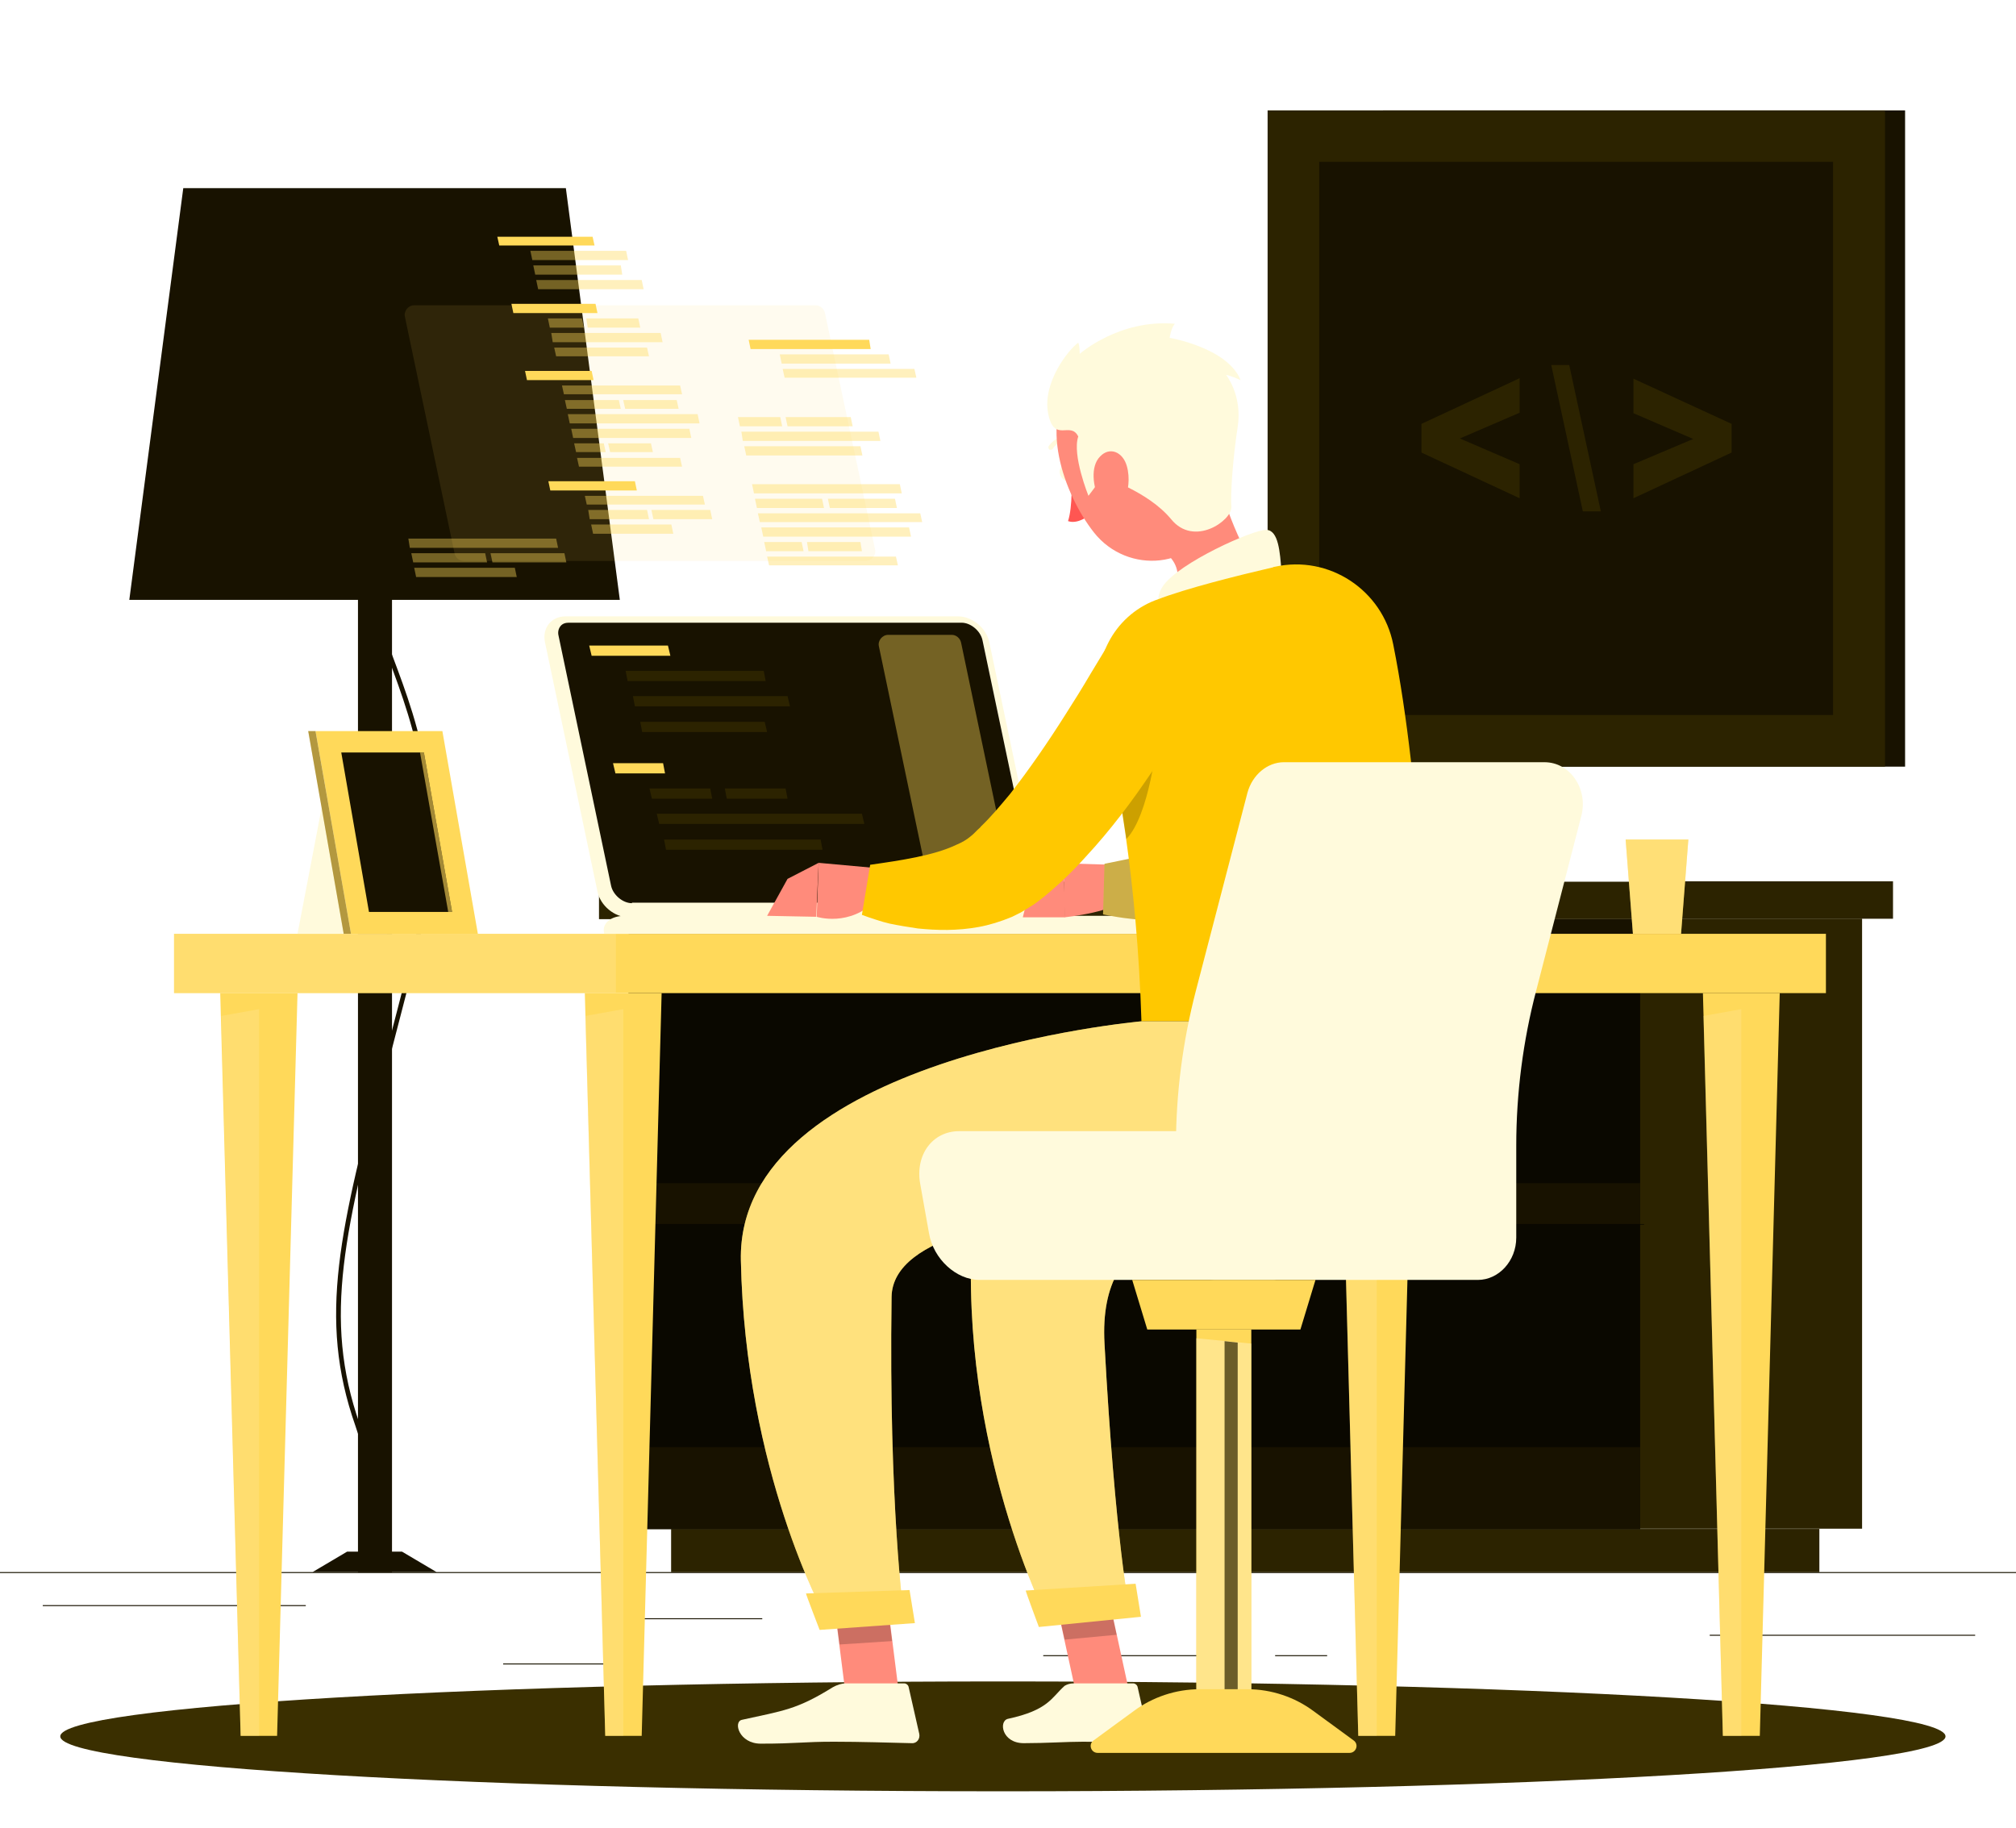
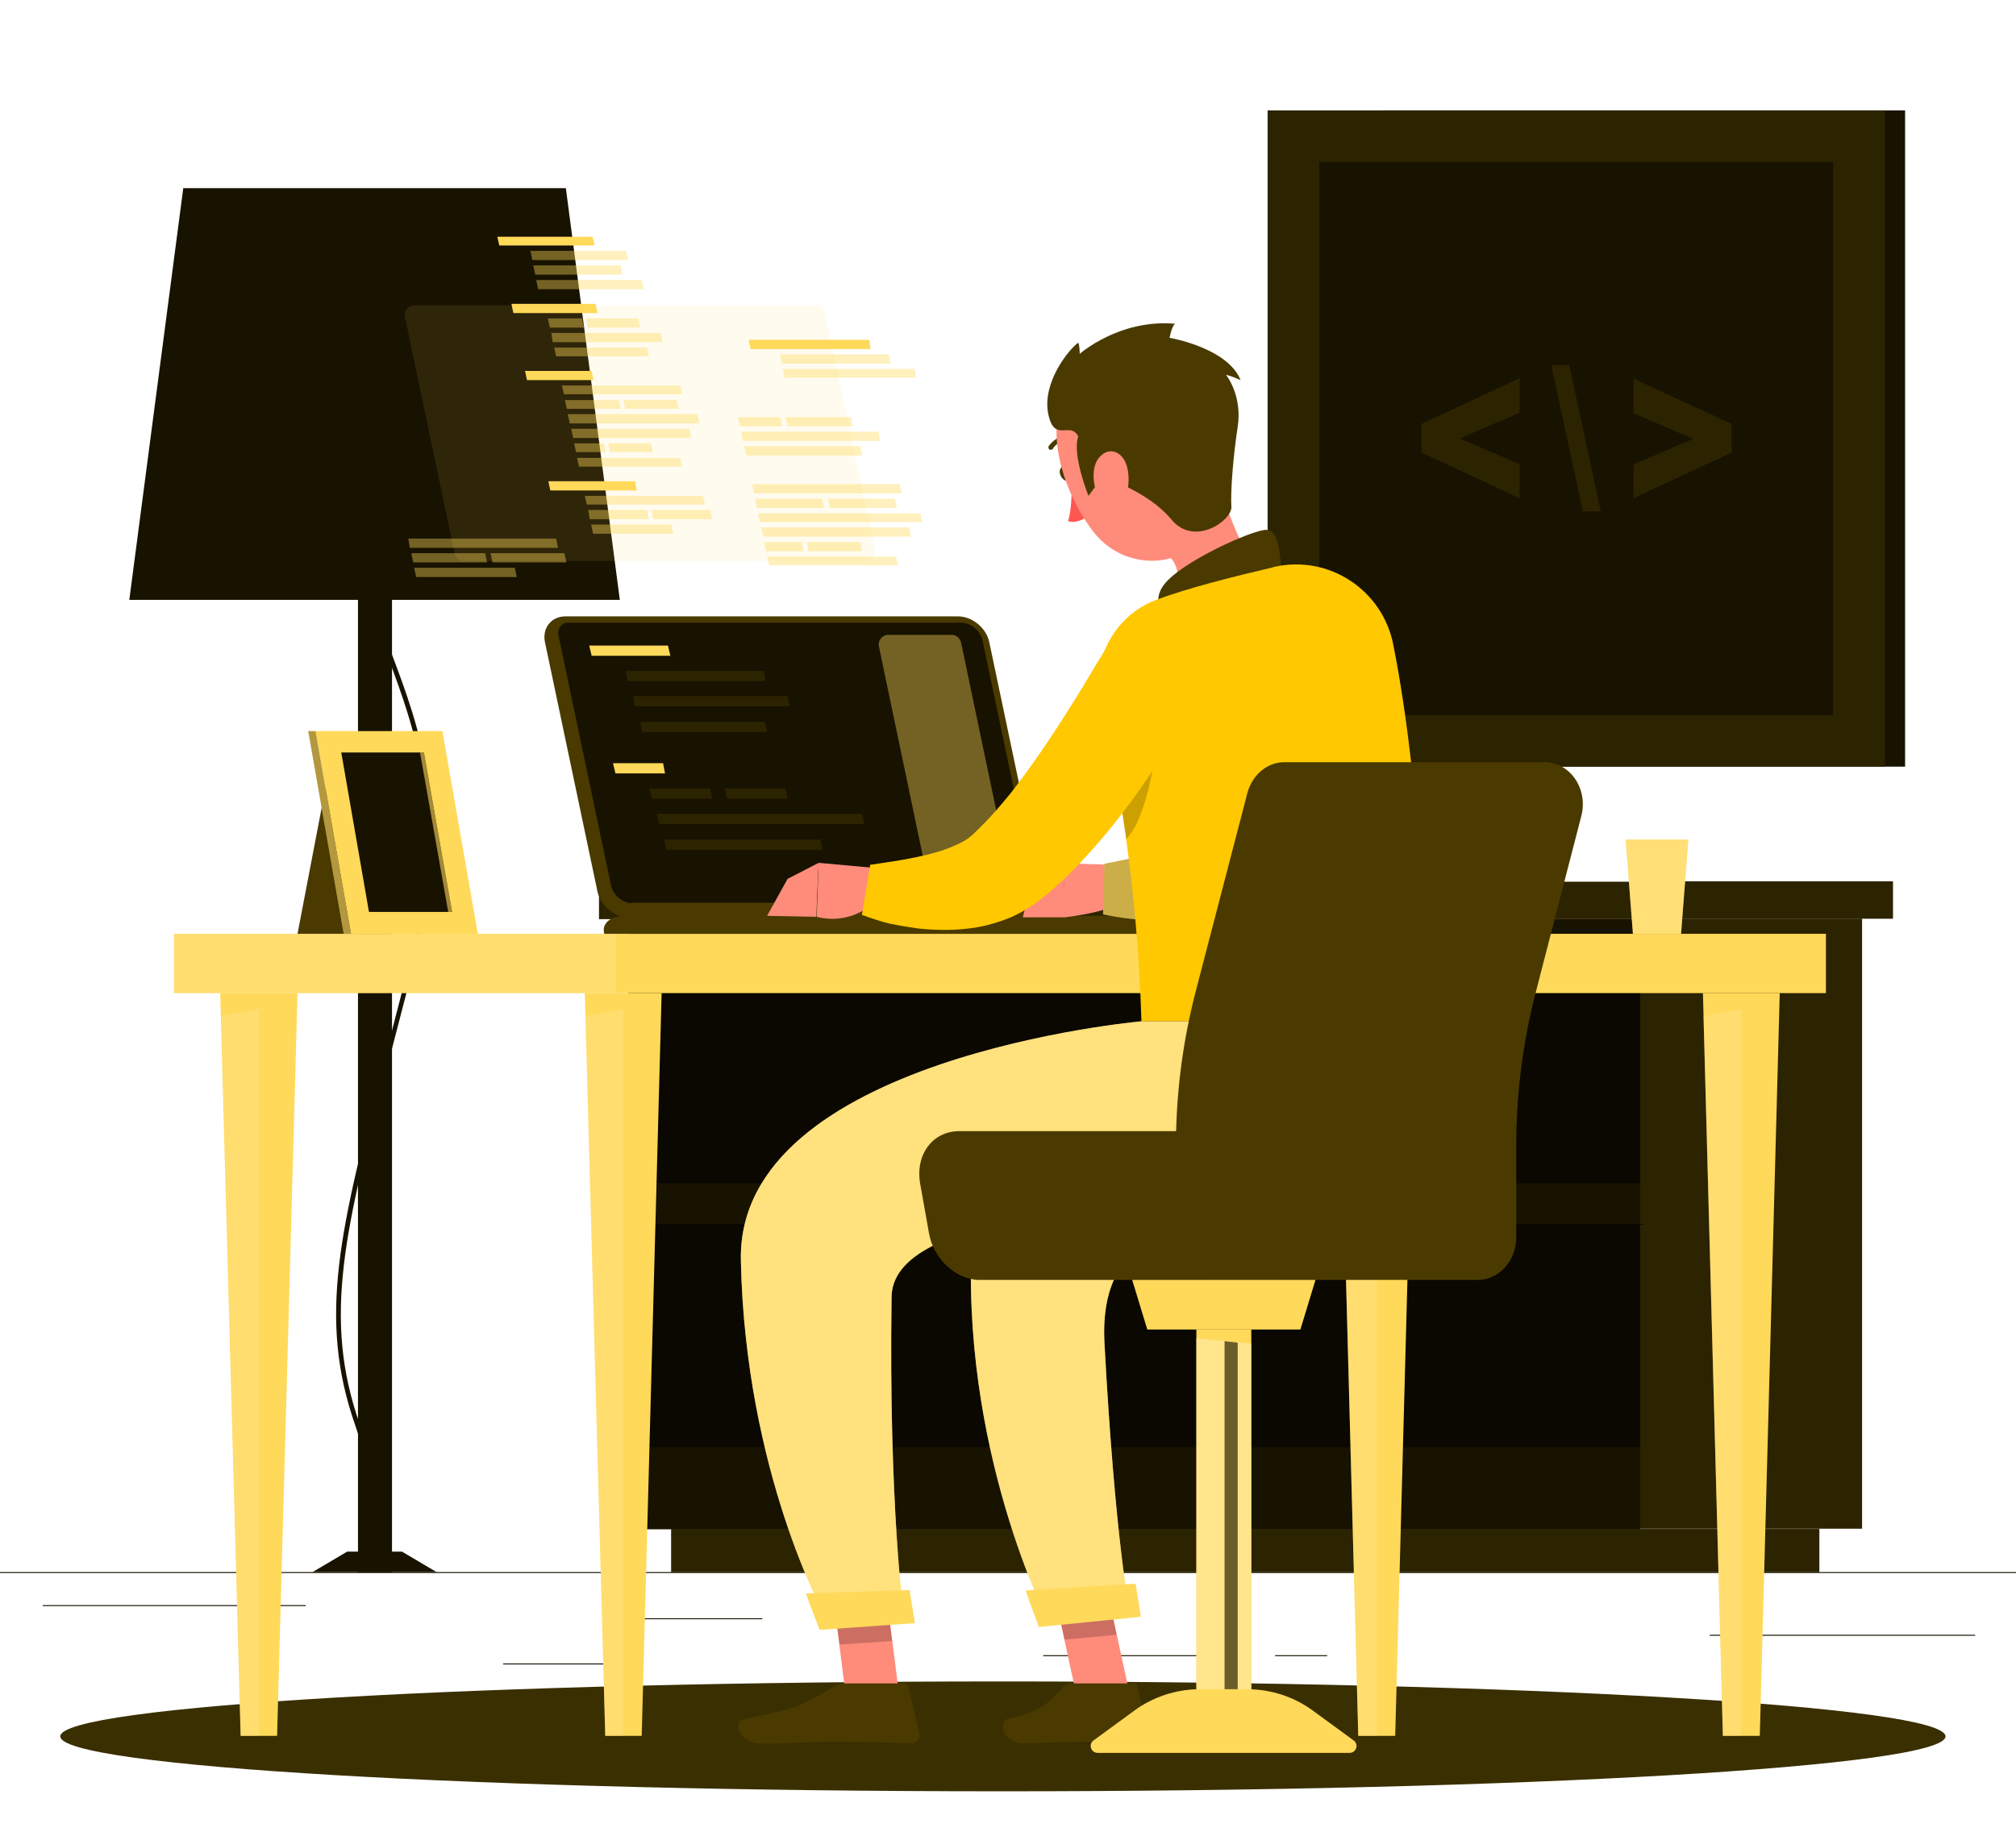
<svg xmlns="http://www.w3.org/2000/svg" version="1.1" x="0px" y="0px" viewBox="0 0 414.7 376" style="enable-background:new 0 0 414.7 376;" xml:space="preserve">
  <style type="text/css">
	.st0{fill:#181200;}
	.st1{fill:#2C2300;}
	.st2{fill:#0A0800;}
	.st3{fill:#3A2F00;}
	.st4{fill:#4A3A00;}
	.st5{display:none;}
	.st6{display:inline;}
	.st7{fill:#FFD95A;}
	.st8{opacity:0.9;fill:#FFE9A0;}
	.st9{fill:#3A2F00;}
	.st10{opacity:0.3;fill:#FFE9A0;}
- 	.st11{fill:#FFFADC;}
+ 	.st11{fill:#4A3A00;}
	.st12{opacity:0.4;fill:#FFD95A;}
	.st13{opacity:0.1;fill:#FFD95A;}
	.st14{opacity:0.4;fill:#FFE9A0;}
	.st15{opacity:0.3;}
	.st16{opacity:0.6;fill:#FFD95A;}
	.st17{fill:#FF5652;}
	.st18{fill:#FF8B7B;}
	.st19{opacity:0.2;}
	.st20{fill:#FFC800;}
	.st21{opacity:0.5;fill:#FFE9A0;}
	.st22{opacity:0.7;fill:#FFE9A0;}
	.st23{opacity:0.7;fill:#2C2300;}
</style>
  <g id="Background_Complete">
    <g>
      <g>
        <rect x="-43.7" y="323.4" class="st0" width="500" height="0.2" />
      </g>
      <g>
        <rect x="130.8" y="332.9" class="st0" width="26" height="0.2" />
        <rect x="8.8" y="330.2" class="st0" width="54.1" height="0.2" />
        <rect x="103.5" y="342.2" class="st0" width="26.3" height="0.2" />
        <rect x="214.6" y="340.5" class="st0" width="38.8" height="0.2" />
        <rect x="262.3" y="340.5" class="st0" width="10.7" height="0.2" />
        <rect x="351.7" y="336.3" class="st0" width="54.6" height="0.2" />
      </g>
    </g>
    <g>
      <g>
        <g>
          <rect x="337.4" y="189.1" transform="matrix(-1 -1.224647e-16 1.224647e-16 -1 720.4377 503.5772)" class="st1" width="45.7" height="125.5" />
          <rect x="138.1" y="314.5" transform="matrix(-1 -1.224647e-16 1.224647e-16 -1 512.3514 637.9232)" class="st1" width="236.2" height="8.9" />
          <rect x="129.3" y="189.1" class="st0" width="208.1" height="125.5" />
          <rect x="129.3" y="197.5" class="st2" width="208.9" height="45.9" />
          <rect x="129.3" y="251.8" class="st2" width="208.9" height="45.9" />
          <rect x="337.4" y="197.5" transform="matrix(-1 -1.224647e-16 1.224647e-16 -1 682.6835 441.0173)" class="st1" width="7.9" height="45.9" />
          <rect x="337.4" y="251.8" transform="matrix(-1 -1.224647e-16 1.224647e-16 -1 682.6835 549.6205)" class="st1" width="7.9" height="45.9" />
        </g>
        <rect x="123.2" y="181.3" transform="matrix(-1 -1.224647e-16 1.224647e-16 -1 460.6165 370.3842)" class="st1" width="214.2" height="7.7" />
        <rect x="337.4" y="181.3" class="st1" width="52" height="7.7" />
      </g>
      <g>
        <rect x="284.5" y="22.7" transform="matrix(-1 -1.224647e-16 1.224647e-16 -1 676.3846 180.4117)" class="st0" width="107.4" height="135" />
        <rect x="260.8" y="22.7" transform="matrix(-1 -1.224647e-16 1.224647e-16 -1 648.5522 180.4117)" class="st1" width="127" height="135" />
        <rect x="267.4" y="37.3" transform="matrix(6.123234e-17 -1 1 6.123234e-17 234.0703 414.4819)" class="st0" width="113.8" height="105.7" />
        <g>
          <path class="st1" d="M336,102.5l20.2-9.4v-5.9L336,77.9v7.1l12.3,5.3L336,95.5V102.5z" />
          <path class="st1" d="M322.8,75.1h-3.7l6.5,30.1h3.7L322.8,75.1z" />
          <path class="st1" d="M312.6,95.5l-12.3-5.3l12.3-5.3v-7.1l-20.2,9.4v5.9l20.2,9.4V95.5z" />
        </g>
      </g>
      <g>
        <rect x="73.5" y="94.2" transform="matrix(-1 -1.224647e-16 1.224647e-16 -1 154.1369 417.6206)" class="st0" width="7" height="229.2" />
        <path class="st0" d="M72.1,321.8l-0.2-1c0.1,0,1.9-0.4,3.3-2.9c1.8-3.2,2.9-10.1-2.1-24.6c-7.8-22.3-3.2-40.3,6.2-76.2     c1.6-6.2,3.5-13.3,5.4-21c7.2-28.7,0.5-46.4-4.8-60.7c-4.1-11.1-7.4-19.9-3.2-30l0.9,0.4c-4,9.8-0.8,18.4,3.2,29.3     c5.4,14.4,12.1,32.4,4.8,61.3c-1.9,7.7-3.8,14.7-5.4,21c-9.3,35.7-13.9,53.6-6.2,75.6c5.2,14.9,4,22.1,2,25.5     C74.4,321.3,72.2,321.8,72.1,321.8z" />
        <polygon class="st0" points="64.3,323.4 89.8,323.4 82.7,319.2 71.4,319.2    " />
        <polygon class="st0" points="26.6,123.4 127.5,123.4 116.4,38.7 37.7,38.7    " />
      </g>
    </g>
  </g>
  <g id="Background_Simple" class="st5">
    <g class="st6">
      <path class="st7" d="M239.2,237.6c-42.3,0.6-104.8,32.9-130.8-7.7c-21.8-34.1,3.4-67.5-37-92.6C42.1,118.9-5.7,86.7,38.7,53.4    C73.3,27.3,127.5,20.1,169.5,26c33,4.7,101.5,24.3,109.8,58.9c9.3,38.9-51.1,71,13.5,85.6c38.9,8.8,85.7,31.4,58.3,77.9    c-10.8,18.4-26.3,15.2-42.7,7.9C284.3,245.7,268.3,237.2,239.2,237.6z" />
      <path class="st8" d="M239.2,237.6c-42.3,0.6-104.8,32.9-130.8-7.7c-21.8-34.1,3.4-67.5-37-92.6C42.1,118.9-5.7,86.7,38.7,53.4    C73.3,27.3,127.5,20.1,169.5,26c33,4.7,101.5,24.3,109.8,58.9c9.3,38.9-51.1,71,13.5,85.6c38.9,8.8,85.7,31.4,58.3,77.9    c-10.8,18.4-26.3,15.2-42.7,7.9C284.3,245.7,268.3,237.2,239.2,237.6z" />
    </g>
  </g>
  <g id="Shadow_1_">
    <ellipse id="_x3C_Path_x3E__327_" class="st9" cx="206.3" cy="357.2" rx="193.9" ry="11.3" />
  </g>
  <g id="Desk">
    <g>
      <g>
        <rect x="35.8" y="192.1" class="st7" width="339.8" height="12.2" />
        <rect x="35.8" y="192.1" class="st10" width="90.9" height="12.2" />
        <polygon class="st7" points="128.2,204.3 120.3,204.3 124.5,357.1 128.2,357.1 132,357.1 136.1,204.3    " />
        <polygon class="st10" points="124.5,357.1 128.2,357.1 128.2,207.6 120.4,209    " />
        <polygon class="st7" points="53.3,204.3 45.3,204.3 49.5,357.1 53.3,357.1 57,357.1 61.2,204.3    " />
        <polygon class="st10" points="49.5,357.1 53.3,357.1 53.3,207.6 45.5,209    " />
        <polygon class="st7" points="358.2,204.3 350.3,204.3 354.4,357.1 358.2,357.1 362,357.1 366.1,204.3    " />
        <polygon class="st10" points="354.4,357.1 358.2,357.1 358.2,207.6 350.4,209    " />
        <polygon class="st7" points="283.2,204.3 275.3,204.3 279.4,357.1 283.2,357.1 287,357.1 291.1,204.3    " />
        <polygon class="st10" points="279.4,357.1 283.2,357.1 283.2,207.6 275.4,209    " />
      </g>
      <g>
        <path class="st11" d="M197.1,126.8h-80.8c-2.9,0-4.8,2.4-4.2,5.3l10.8,51.3c0.6,2.9,3.5,5.3,6.4,5.3h80.8c2.9,0,4.8-2.4,4.2-5.3     l-10.8-51.3C202.9,129.2,200,126.8,197.1,126.8z" />
        <path class="st0" d="M130,185.8c-1.9,0-3.9-1.7-4.3-3.6l-10.8-51.4c-0.2-0.8,0-1.5,0.4-2c0.4-0.5,1-0.7,1.7-0.7h80.8     c1.9,0,3.9,1.7,4.3,3.6l10.8,51.3c0.2,0.8,0,1.5-0.4,2c-0.4,0.5-1,0.7-1.7,0.7H130z" />
        <path class="st12" d="M191,181.7L180.8,133c-0.3-1.2,0.7-2.4,1.9-2.4h13.1c0.9,0,1.7,0.7,1.9,1.6l10.2,48.7     c0.3,1.2-0.7,2.4-1.9,2.4h-13.1C192,183.3,191.2,182.6,191,181.7z" />
        <g>
          <polygon class="st7" points="121.7,134.9 121.2,132.8 137.4,132.8 137.9,134.9     " />
          <polygon class="st1" points="129.1,140.1 128.7,138 157.1,138 157.5,140.1     " />
          <polygon class="st1" points="130.6,145.3 130.2,143.2 162,143.2 162.5,145.3     " />
          <polygon class="st1" points="132.1,150.6 131.7,148.5 157.3,148.5 157.8,150.6     " />
        </g>
        <g>
          <polygon class="st7" points="126.6,159.1 126.1,157 136.4,157 136.8,159.1     " />
          <polygon class="st1" points="134.1,164.3 133.6,162.2 146.1,162.2 146.5,164.3     " />
          <polygon class="st1" points="149.5,164.3 149.1,162.2 161.6,162.2 162,164.3     " />
          <polygon class="st1" points="135.6,169.5 135.1,167.4 177.3,167.4 177.8,169.5     " />
          <polygon class="st1" points="137,174.8 136.6,172.7 168.8,172.7 169.2,174.8     " />
        </g>
        <path class="st11" d="M234.9,188.4H128.5c-2.9,0-4.8,1.6-4.2,3.7h116.9C240.6,190.1,237.8,188.4,234.9,188.4z" />
      </g>
      <g>
        <path class="st13" d="M93.5,113.8L83.3,65.2c-0.3-1.2,0.7-2.4,1.9-2.4h82.6c0.9,0,1.7,0.7,1.9,1.6L180,113     c0.3,1.2-0.7,2.4-1.9,2.4H95.5C94.5,115.4,93.7,114.8,93.5,113.8z" />
        <g>
          <g>
            <g>
              <polygon class="st7" points="122.9,64.4 105.6,64.4 105.2,62.5 122.5,62.5       " />
              <polygon class="st12" points="120.1,67.4 113.1,67.4 112.7,65.5 119.7,65.5       " />
              <polygon class="st12" points="131.7,67.4 120.9,67.4 120.6,65.5 131.3,65.5       " />
              <polygon class="st12" points="136.3,70.4 113.7,70.4 113.4,68.5 135.9,68.5       " />
              <polygon class="st12" points="133.5,73.3 114.4,73.3 114,71.5 133.1,71.5       " />
            </g>
            <polygon class="st12" points="146.1,104.9 134,104.9 134.4,106.8 146.5,106.8      " />
            <g>
              <polygon class="st7" points="131,100.9 113.2,100.9 112.8,99 130.6,99       " />
              <polygon class="st12" points="138.1,107.9 121.6,107.9 122,109.8 138.5,109.8       " />
              <polygon class="st12" points="133.1,104.9 121,104.9 121.3,106.8 133.5,106.8       " />
              <polygon class="st12" points="144.6,102 120.3,102 120.7,103.8 145,103.8       " />
            </g>
            <g>
              <polygon class="st7" points="122.3,50.5 102.7,50.5 102.3,48.7 121.9,48.7       " />
              <polygon class="st12" points="132,57.6 110.3,57.6 110.7,59.5 132.4,59.5       " />
              <polygon class="st12" points="127.7,54.6 109.7,54.6 110.1,56.5 128,56.5       " />
              <polygon class="st12" points="128.8,51.6 109.1,51.6 109.5,53.5 129.2,53.5       " />
            </g>
            <g>
              <polygon class="st7" points="122.1,78.2 108.4,78.2 108,76.3 121.7,76.3       " />
              <polygon class="st12" points="143.5,85.2 116.8,85.2 117.2,87.1 143.9,87.1       " />
              <polygon class="st12" points="127.3,82.3 116.2,82.3 116.6,84.1 127.7,84.1       " />
              <polygon class="st12" points="139.2,82.3 128.2,82.3 128.6,84.1 139.6,84.1       " />
              <polygon class="st12" points="139.9,79.3 115.6,79.3 116,81.1 140.3,81.1       " />
              <polygon class="st12" points="139.9,94.2 118.7,94.2 119.1,96 140.3,96       " />
              <polygon class="st12" points="124.2,91.2 118.1,91.2 118.5,93 124.6,93       " />
              <polygon class="st12" points="133.9,91.2 125.1,91.2 125.5,93 134.3,93       " />
              <polygon class="st12" points="141.8,88.2 117.5,88.2 117.9,90.1 142.2,90.1       " />
            </g>
          </g>
          <g>
            <g>
              <polygon class="st12" points="160.9,87.7 152.2,87.7 151.8,85.8 160.5,85.8       " />
              <polygon class="st12" points="175.4,87.7 162,87.7 161.6,85.8 175,85.8       " />
              <polygon class="st12" points="181.1,90.7 152.8,90.7 152.5,88.8 180.7,88.8       " />
              <polygon class="st12" points="177.4,93.7 153.5,93.7 153.1,91.8 177,91.8       " />
            </g>
            <g>
              <polygon class="st12" points="188.1,75.9 161,75.9 161.4,77.7 188.5,77.7       " />
              <polygon class="st12" points="182.8,72.9 160.4,72.9 160.8,74.8 183.2,74.8       " />
              <polygon class="st7" points="178.8,69.9 154,69.9 154.4,71.8 179.1,71.8       " />
            </g>
            <g>
              <polygon class="st12" points="189.3,105.6 155.9,105.6 156.3,107.4 189.7,107.4       " />
              <polygon class="st12" points="169.1,102.6 155.3,102.6 155.7,104.5 169.5,104.5       " />
              <polygon class="st12" points="184.1,102.6 170.3,102.6 170.7,104.5 184.5,104.5       " />
              <polygon class="st12" points="185.1,99.6 154.7,99.6 155.1,101.5 185.5,101.5       " />
              <polygon class="st12" points="184.3,114.5 157.8,114.5 158.2,116.3 184.7,116.3       " />
              <polygon class="st12" points="164.9,111.5 157.2,111.5 157.6,113.4 165.3,113.4       " />
              <polygon class="st12" points="177,111.5 166,111.5 166.3,113.4 177.3,113.4       " />
              <polygon class="st12" points="187,108.5 156.6,108.5 157,110.4 187.4,110.4       " />
            </g>
          </g>
          <g>
            <polygon class="st12" points="105.9,116.8 85.2,116.8 85.6,118.7 106.3,118.7      " />
            <polygon class="st12" points="99.8,113.8 84.6,113.8 85,115.7 100.2,115.7      " />
            <polygon class="st12" points="116.1,113.8 100.9,113.8 101.3,115.7 116.5,115.7      " />
            <polygon class="st12" points="114.4,110.8 84,110.8 84.3,112.7 114.8,112.7      " />
          </g>
        </g>
      </g>
      <g>
        <polygon class="st7" points="347.3,172.7 334.4,172.7 335.9,192.1 345.8,192.1    " />
        <polygon class="st14" points="347.3,172.7 334.4,172.7 335.9,192.1 345.8,192.1    " />
      </g>
      <g>
        <polygon class="st11" points="67.5,159.2 85.9,159.2 79.6,192.1 61.2,192.1    " />
        <polygon class="st7" points="91,150.4 64.9,150.4 72.2,192.1 98.3,192.1    " />
        <g>
          <polygon class="st7" points="63.4,150.4 64.9,150.4 72.2,192.1 70.7,192.1     " />
          <polygon class="st15" points="63.4,150.4 64.9,150.4 72.2,192.1 70.7,192.1     " />
        </g>
        <polygon class="st0" points="75.9,187.6 70.2,154.8 87.2,154.8 93,187.6    " />
        <polygon class="st16" points="92.2,187.6 86.4,154.8 87.2,154.8 93,187.6    " />
      </g>
    </g>
  </g>
  <g id="Character_1_">
    <g>
      <g>
        <path class="st11" d="M220.1,97c0.4,0.8,0.2,1.6-0.3,1.9c-0.5,0.2-1.2-0.2-1.6-1c-0.4-0.8-0.2-1.6,0.3-1.9     C219,95.7,219.7,96.2,220.1,97z" />
        <path class="st17" d="M220.4,98.6c0,0,0.3,5.5-0.7,8.6c2,0.7,4.2-1.1,4.2-1.1L220.4,98.6z" />
        <path class="st11" d="M220.2,90.4c-0.1,0.1-0.2,0.1-0.3,0.1c-2.3,0.1-3.3,1.7-3.3,1.8c-0.1,0.2-0.5,0.3-0.7,0.2     c-0.2-0.1-0.3-0.5-0.2-0.7c0.1-0.1,1.3-2.1,4.1-2.3c0.3,0,0.5,0.2,0.5,0.5C220.4,90.1,220.3,90.3,220.2,90.4z" />
        <path class="st18" d="M249.6,95.8c3.1,10.7,6.5,19,10.8,23.7c0,0,0.1,8.4-14.3,12.4c-15.8,4.4-9.7-5.7-9.7-5.7     c8-4.5,7.2-11.2,1.2-13.7L249.6,95.8z" />
        <path class="st11" d="M263.6,117.5c-0.3-3.9-0.6-8.4-3.1-8.5c-2.7-0.1-18.1,6.8-21.3,11.6c-3.3,4.9,3.1,9.6,3.1,9.6L263.6,117.5z     " />
        <g>
          <path class="st18" d="M232.1,178l-13.3-0.4l0.2,11.1c0,0,11.6-1.2,12.1-4.2L232.1,178z" />
          <polygon class="st18" points="211.8,183 210.4,188.7 219.1,188.7 218.8,177.6     " />
          <g>
            <path class="st7" d="M285.5,131.7l-0.3,2.9c-0.1,0.9-0.2,1.8-0.3,2.7c-0.2,1.8-0.5,3.6-0.8,5.4c-0.6,3.6-1.4,7.2-2.3,10.8       c-0.9,3.6-2,7.2-3.3,10.9c-0.7,1.8-1.4,3.7-2.3,5.5c-0.9,1.9-1.8,3.7-3,5.6c-0.3,0.5-0.6,1-0.9,1.4c-0.3,0.5-0.7,1-1,1.5       c-0.4,0.5-0.7,1-1.2,1.5l-0.7,0.7c-0.2,0.2-0.4,0.5-0.7,0.8c-2.3,2.3-4.7,3.7-6.9,4.7c-4.5,2-8.5,2.7-12.4,3.1       c-2,0.2-3.9,0.3-5.8,0.4c-1.9,0.1-3.8,0-5.6-0.1c-1.9-0.1-3.7-0.3-5.5-0.5c-1.9-0.2-3.6-0.5-5.6-0.9l0.3-10.4       c6.4-1.3,13.1-2.6,18.9-4.5c1.4-0.5,2.8-1,4.1-1.6c1.2-0.5,2.4-1.1,3.2-1.7c0.8-0.6,1.4-1.2,1.5-1.4l0.3-0.5       c0.1-0.1,0.2-0.4,0.4-0.6c0.1-0.2,0.3-0.5,0.4-0.7c0.1-0.3,0.3-0.5,0.4-0.8c1-2.2,2.1-5,2.9-7.9c0.8-2.9,1.6-6,2.2-9.2       c0.7-3.1,1.2-6.4,1.8-9.6l0.8-4.9l0.7-4.7L285.5,131.7z" />
            <path class="st19" d="M285.5,131.7l-0.3,2.9c-0.1,0.9-0.2,1.8-0.3,2.7c-0.2,1.8-0.5,3.6-0.8,5.4c-0.6,3.6-1.4,7.2-2.3,10.8       c-0.9,3.6-2,7.2-3.3,10.9c-0.7,1.8-1.4,3.7-2.3,5.5c-0.9,1.9-1.8,3.7-3,5.6c-0.3,0.5-0.6,1-0.9,1.4c-0.3,0.5-0.7,1-1,1.5       c-0.4,0.5-0.7,1-1.2,1.5l-0.7,0.7c-0.2,0.2-0.4,0.5-0.7,0.8c-2.3,2.3-4.7,3.7-6.9,4.7c-4.5,2-8.5,2.7-12.4,3.1       c-2,0.2-3.9,0.3-5.8,0.4c-1.9,0.1-3.8,0-5.6-0.1c-1.9-0.1-3.7-0.3-5.5-0.5c-1.9-0.2-3.6-0.5-5.6-0.9l0.3-10.4       c6.4-1.3,13.1-2.6,18.9-4.5c1.4-0.5,2.8-1,4.1-1.6c1.2-0.5,2.4-1.1,3.2-1.7c0.8-0.6,1.4-1.2,1.5-1.4l0.3-0.5       c0.1-0.1,0.2-0.4,0.4-0.6c0.1-0.2,0.3-0.5,0.4-0.7c0.1-0.3,0.3-0.5,0.4-0.8c1-2.2,2.1-5,2.9-7.9c0.8-2.9,1.6-6,2.2-9.2       c0.7-3.1,1.2-6.4,1.8-9.6l0.8-4.9l0.7-4.7L285.5,131.7z" />
          </g>
        </g>
        <g>
          <path class="st20" d="M226.5,145c3.2,13.4,7.4,35.8,8.3,65.1h58.6c0.3-7.2-0.9-48-6.8-77.5c-2.2-11.2-13.2-18.5-24.4-16      c-0.1,0-0.2,0-0.3,0.1c-7.3,1.7-17.8,4.3-24,6.7c-0.1,0-0.2,0.1-0.3,0.1C229.1,126.8,224.3,136,226.5,145z" />
        </g>
        <path class="st19" d="M230.3,163.7c0.5,2.8,0.9,5.8,1.4,8.9c4.8-5,6.3-20.3,6.3-20.3L230.3,163.7z" />
        <g>
          <path class="st18" d="M181.6,178.7l-13.2-1.2l-0.4,11.1c0,0,6.8,2.2,12.3-3.5L181.6,178.7z" />
          <polygon class="st18" points="162,180.8 157.8,188.4 167.9,188.6 168.4,177.5     " />
          <path class="st20" d="M248.4,139.9c-0.9,1.8-1.7,3.3-2.7,4.9c-0.9,1.6-1.8,3.2-2.8,4.7c-1.9,3.1-3.8,6.2-5.9,9.2      c-4.1,6.1-8.5,12-13.7,17.6c-2.6,2.9-5.4,5.6-8.7,8.3c-0.4,0.3-0.9,0.7-1.3,1c-0.4,0.3-0.8,0.6-1.5,1c-0.6,0.4-1.2,0.7-1.8,1.1      c-0.6,0.3-1.2,0.6-1.8,0.9c-2.4,1-4.7,1.7-6.9,2.1c-4.4,0.8-8.6,0.7-12.5,0.3c-2-0.3-3.9-0.6-5.8-1c-0.9-0.2-1.9-0.5-2.8-0.8      c-1-0.3-1.8-0.6-2.9-1l1.7-10.3c6.3-0.9,13.1-1.9,17.7-4.1c1.2-0.5,2.2-1.1,2.9-1.7c0.4-0.3,0.7-0.6,0.9-0.8      c0.1-0.1,0.4-0.4,0.6-0.6c0.2-0.2,0.5-0.4,0.7-0.7c2-1.9,4-4.3,6-6.7c3.9-5,7.7-10.5,11.3-16.2c1.8-2.8,3.6-5.7,5.3-8.6l2.6-4.3      l2.5-4.3L248.4,139.9z" />
        </g>
        <polygon class="st18" points="232.4,348.6 221.4,348.6 215.9,323.3 226.9,323.3    " />
        <path class="st11" d="M220.8,346.3h12.3c0.4,0,0.8,0.3,0.9,0.7l2.2,9.7c0.2,1-0.6,2-1.6,1.9c-4.3-0.1-6.4-0.3-11.8-0.3     c-3.3,0-7.6,0.3-12.2,0.3c-4.5,0-5.2-4.5-3.3-5c8.4-1.8,9-4.4,11.7-6.8C219.5,346.5,220.1,346.3,220.8,346.3z" />
        <g class="st19">
          <polygon points="226.9,323.3 215.9,323.3 219,337.3 229.7,336.3     " />
        </g>
        <path class="st18" d="M246,82.9c3.9,10.1,6.8,15.8,4.1,23.2c-4,11.1-18.2,12.2-25.1,3.4c-6.2-7.9-11.6-23.1-3.8-31.5     C229,69.8,242.1,72.8,246,82.9z" />
        <path class="st11" d="M226.8,98.1c-1.6,2.2-2.9,3.9-2.9,3.9s-3.4-8.4-2.1-12.2c-1.6-3.3-5,1.5-6.2-4.8     c-1.2-6.3,4.2-13.1,6.2-14.5c0.3,0.5,0.3,2.3,0.3,2.3s8.1-7.2,19.6-6.2c-0.8,0.8-1.1,2.9-1.1,2.9s11.9,2,14.6,8.7     c-1.7-0.8-3-1.1-3-1.1s3.4,4.2,2.4,10.7c-1,6.5-1.5,13.7-1.3,16.5c0.1,2.8-7.7,8.3-12.4,2.5C236.1,101,226.8,98.1,226.8,98.1z" />
        <path class="st18" d="M231.8,95.9c0.7,2.5,0.3,5.1-0.5,7.1c-1.3,2.9-3.9,2.3-5.2-0.3c-1.2-2.4-1.9-6.7,0.2-8.8     C228.3,91.8,231,93,231.8,95.9z" />
        <g>
          <path class="st7" d="M252.3,210.1c0,0-50.8,18.4-52.3,42.8c-2.8,44.9,15.6,80.5,15.6,80.5l16.8-1.8c0,0-3-14.5-5.2-55.2      c-2.8-51.1,84,1.2,66.1-66.4L252.3,210.1z" />
          <path class="st21" d="M252.3,210.1c0,0-50.8,18.4-52.3,42.8c-2.8,44.9,15.6,80.5,15.6,80.5l16.8-1.8c0,0-3-14.5-5.2-55.2      c-2.8-51.1,84,1.2,66.1-66.4L252.3,210.1z" />
        </g>
        <path class="st7" d="M211,327.2c-0.1,0,2.7,7.5,2.7,7.5l21-2.1l-1.1-6.8L211,327.2z" />
        <g>
          <polygon class="st18" points="185.1,349.8 174.1,349.8 170.9,324.5 181.9,324.5     " />
          <path class="st11" d="M174,346.3l12,0c0.4,0,0.8,0.3,0.9,0.7l2.2,9.7c0.2,1-0.5,2-1.6,1.9c-4.3-0.1-10.5-0.3-16-0.3      c-6.3,0-7.6,0.4-15,0.4c-4.5,0-5.7-4.5-3.9-4.9c8.6-1.9,11.3-2.1,18.7-6.7C172.2,346.6,173.1,346.3,174,346.3z" />
          <polygon class="st19" points="170.9,324.5 172.7,338.3 183.5,337.6 181.9,324.5     " />
        </g>
        <g>
          <path class="st7" d="M234.8,210.1c0,0-83.3,7.4-82.4,49.2c0.9,43.5,17.2,72.9,17.2,72.9h16.3c0,0-3.1-22.6-2.5-65.4      c0.2-12.8,26.1-17.1,51.4-18.6c21.9-1.3,42.4-13.8,50.9-34l1.7-4.1H234.8z" />
          <path class="st21" d="M234.8,210.1c0,0-83.3,7.4-82.4,49.2c0.9,43.5,17.2,72.9,17.2,72.9h16.3c0,0-3.1-22.6-2.5-65.4      c0.2-12.8,26.1-17.1,51.4-18.6c21.9-1.3,42.4-13.8,50.9-34l1.7-4.1H234.8z" />
        </g>
        <path class="st7" d="M165.8,327.8c-0.1,0,2.8,7.5,2.8,7.5l19.6-1.4l-1.1-6.8L165.8,327.8z" />
      </g>
      <g>
        <g>
          <path class="st11" d="M256.6,163.1l-10.6,40.7c-2.7,10.4-4.1,21.1-4.1,31.9v18.9c0,4.8,3.5,8.7,7.9,8.7h54.2      c4.3,0,7.9-3.9,7.9-8.7v-18.9c0-10.8,1.4-21.6,4.1-31.9l9.3-36c1.4-5.5-2.3-11-7.6-11h-53.6      C260.7,156.8,257.6,159.4,256.6,163.1z" />
          <path class="st11" d="M189.3,243.6l1.8,10.1c0.9,5.3,5.6,9.6,10.4,9.6h60.2c4.8,0,8-4.3,7.1-9.6l-1.8-10.1      c-1.1-6-6.4-10.9-11.9-10.9h-57.8C191.8,232.7,188.2,237.6,189.3,243.6z" />
        </g>
        <g>
          <polygon class="st7" points="267.5,273.5 236,273.5 232.9,263.3 270.6,263.3     " />
          <g>
            <rect x="246.1" y="273.5" class="st7" width="11.3" height="75.4" />
            <polygon class="st22" points="257.4,348.9 246.1,348.9 246.1,275.3 257.4,276.4      " />
            <polygon class="st23" points="254.6,348.9 251.9,348.9 251.9,275.9 254.6,276.2      " />
          </g>
          <path class="st7" d="M277.6,360.6h-51.8c-1.4,0-2-1.8-0.8-2.6l8.2-6c3.9-2.9,8.7-4.5,13.6-4.5h9.8c4.9,0,9.7,1.6,13.6,4.5l8.2,6      C279.6,358.8,279,360.6,277.6,360.6z" />
        </g>
      </g>
    </g>
  </g>
</svg>
